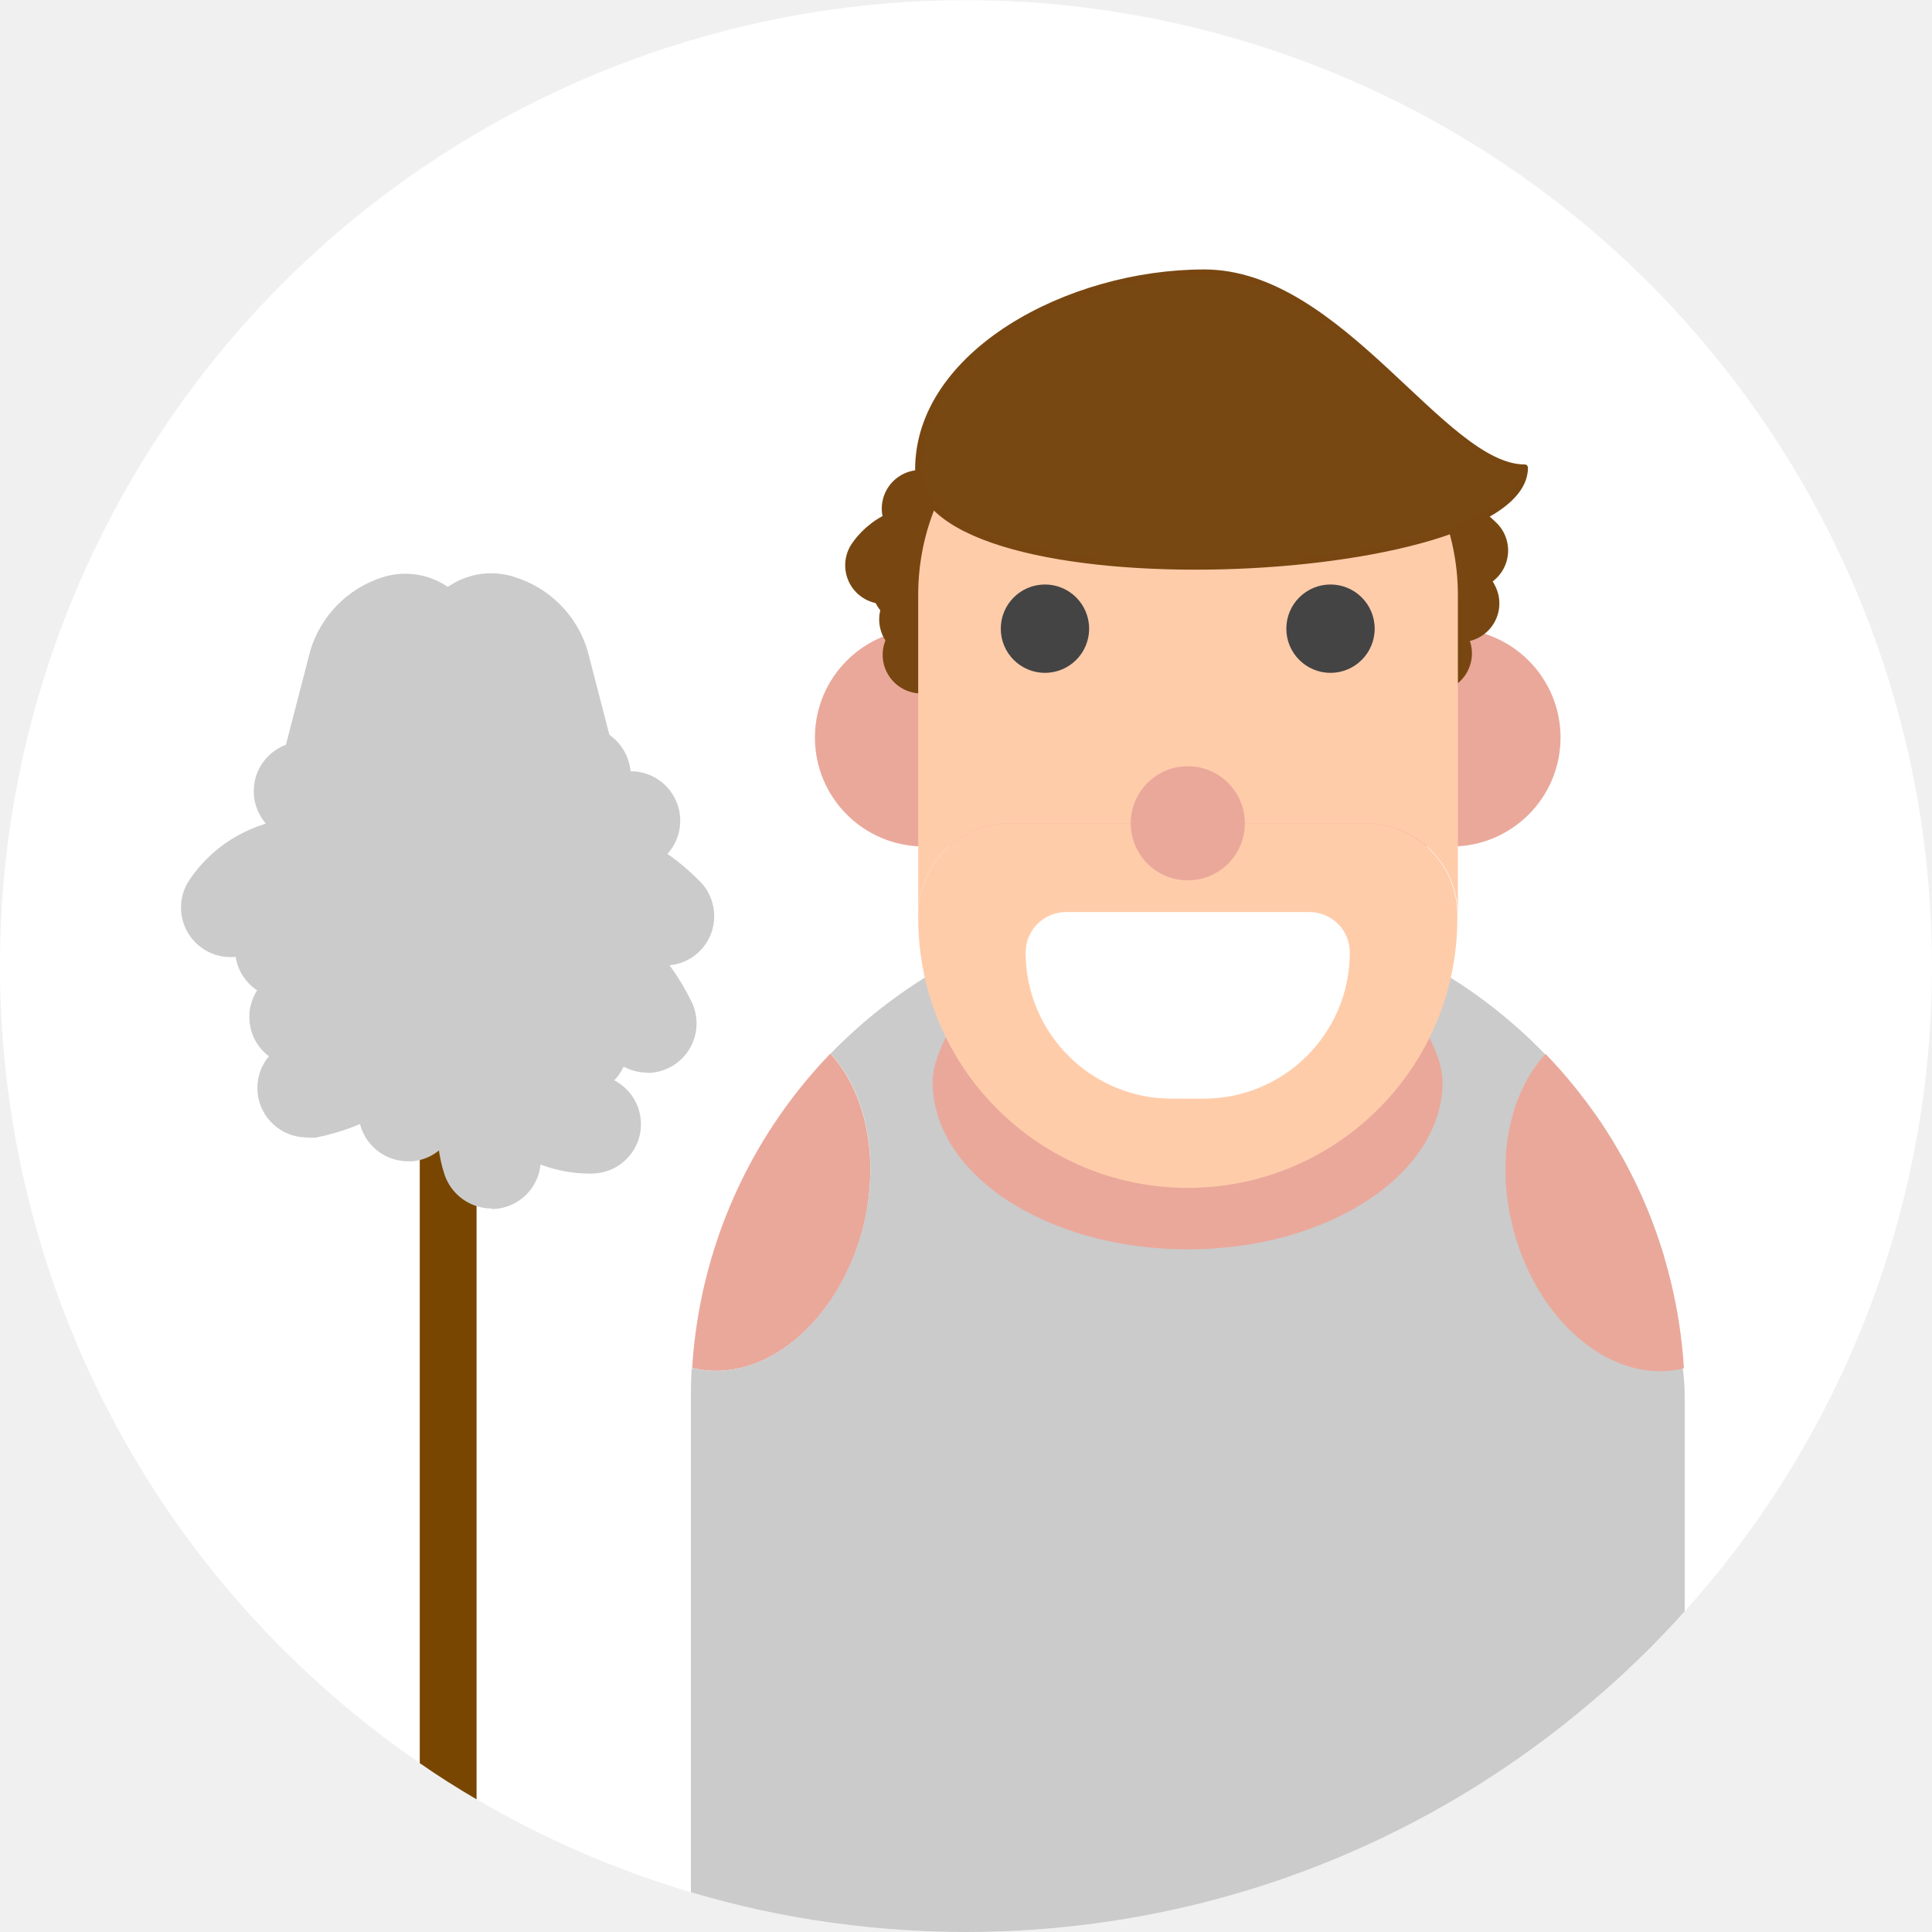
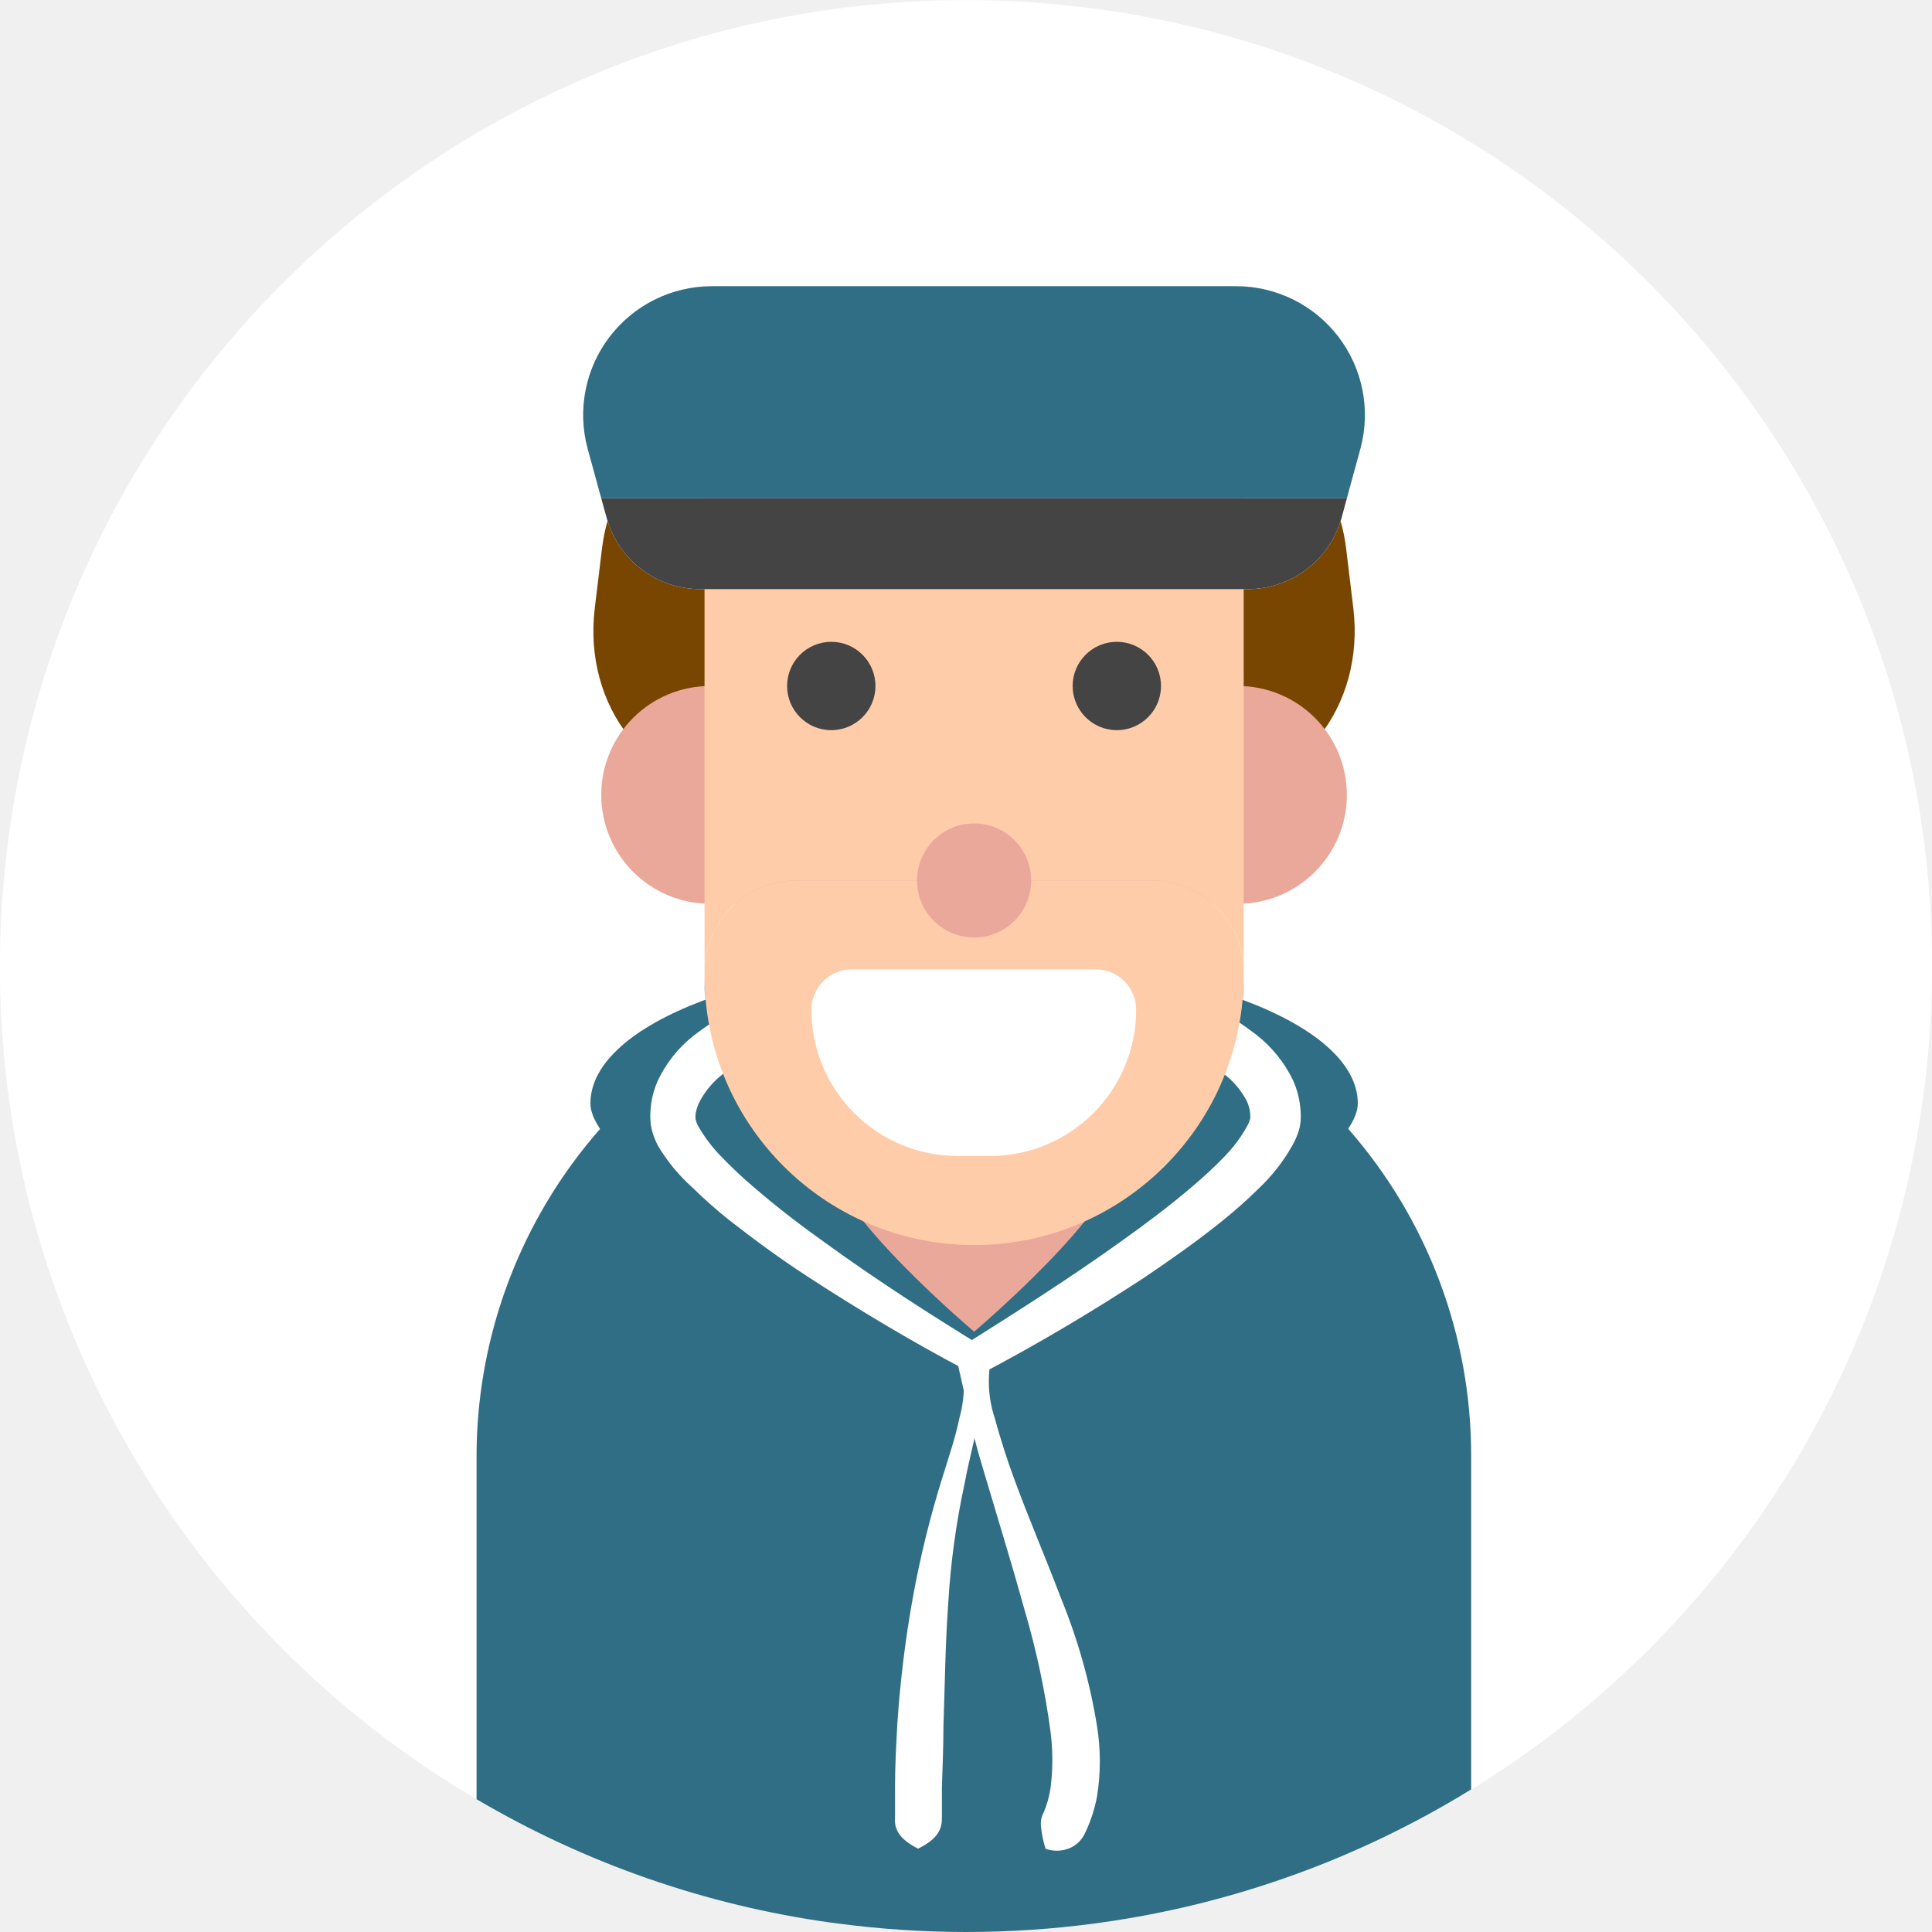
<svg xmlns="http://www.w3.org/2000/svg" id="Layer_1" data-name="Layer 1" viewBox="0 0 150 150">
  <defs>
-     <style>.cls-1{fill:#fff;}.cls-2{fill:#eaa89b;}.cls-3,.cls-5{fill:#cbcbcb;}.cls-4{fill:#3e5768;}.cls-5,.cls-6,.cls-9{stroke:#784711;}.cls-5,.cls-6{stroke-miterlimit:10;}.cls-6{fill:none;stroke-width:6px;}.cls-6,.cls-9{stroke-linecap:round;}.cls-7{fill:#fca;}.cls-8{fill:#444;}.cls-9{fill:#784812;stroke-linejoin:round;stroke-width:0.5px;}.cls-10{fill:#784600;}.cls-11{fill:#cccbcb;}</style>
+     <style>.cls-1{fill:#fff;}.cls-2{fill:#2f6e84;}.cls-3{fill:#3e5768;}.cls-4{fill:#eaa89b;}.cls-5{fill:#784600;}.cls-6{fill:#fca;}.cls-7{fill:#a0a0a0;}.cls-8{fill:#444;}</style>
  </defs>
-   <path class="cls-1" d="M150,75a74.78,74.78,0,0,1-19.2,50.1,72.94,72.94,0,0,1-7.3,7.09,75.23,75.23,0,0,1-9.28,6.74,74.41,74.41,0,0,1-28.66,10.33l-.5.07a75.63,75.63,0,0,1-20.09,0l-.47-.06h0a73.57,73.57,0,0,1-10.86-2.36A74.56,74.56,0,0,1,37,139.69h0c-1.5-.88-3-1.82-4.41-2.81a73,73,0,0,1-6.11-4.67A75,75,0,1,1,150,75Z" />
-   <path class="cls-2" d="M67,95.36c-1.91,7.37-7.84,12.21-13.26,10.84A38.55,38.55,0,0,1,64.47,81.8C67.24,84.81,68.35,90,67,95.36Z" />
-   <path class="cls-3" d="M130.8,108.64V125.1a72.94,72.94,0,0,1-7.3,7.09,75.23,75.23,0,0,1-9.28,6.74,74.41,74.41,0,0,1-28.66,10.33l-.5.07a75.63,75.63,0,0,1-20.09,0l-.47-.06h0a73.57,73.57,0,0,1-10.86-2.36V108.64c0-.82,0-1.63.08-2.44,5.42,1.37,11.35-3.47,13.26-10.84,1.39-5.34.28-10.55-2.49-13.56a39.11,39.11,0,0,1,7.34-5.92,38.48,38.48,0,0,1,7.82-3.73l.77-.26h0a40.36,40.36,0,0,1,4.13-1.08,39.08,39.08,0,0,1,15.34,0A40.54,40.54,0,0,1,104,71.89h0l.77.26a37.83,37.83,0,0,1,7.83,3.74,39,39,0,0,1,6.87,5.46l.47.48c.39.4.76.81,1.13,1.23s.73.84,1.08,1.27.64.81,1,1.22a.36.36,0,0,0,.07.1c.33.45.65.91,1,1.37,0,0,0,0,0,0,.3.45.59.9.88,1.37s.57,1,.85,1.45.53,1,.78,1.48.46.93.67,1.4q.06.12.12.27c.21.47.41.94.6,1.42,0,0,0,0,0,0,.15.4.3.8.44,1.2.07.19.14.38.2.58a1.13,1.13,0,0,1,.08.24c.13.36.24.72.35,1.09a.83.83,0,0,1,0,.15c.13.41.24.83.35,1.25,0,0,0,0,0,0l.21.89c.19.76.34,1.53.46,2.31l.09.53c0,.32.1.64.13,1,.08.64.15,1.29.2,1.94l0,.56C130.77,107,130.8,107.83,130.8,108.64Z" />
-   <polygon class="cls-4" points="92.22 72.08 93.19 77.08 91.25 77.08 92.22 72.08" />
-   <path class="cls-2" d="M72.41,84c0,7.19,8.87,13,19.81,13S112,91.14,112,84s-19.8-23.9-19.8-23.9S72.41,76.76,72.41,84Z" />
-   <rect class="cls-2" x="63.27" y="48.81" width="57.89" height="16.91" rx="8.46" />
-   <circle class="cls-5" cx="76.98" cy="45.81" r="5.57" />
-   <path class="cls-6" d="M74.19,43.89c-3.39-3.39-5.57,0-5.57,0" />
-   <path class="cls-6" d="M75.74,42.84C77.89,38.55,74,37.55,74,37.55" />
-   <path class="cls-6" d="M78.71,38.87c-3.56,3.22-.27,5.56-.27,5.56" />
-   <path class="cls-6" d="M76.82,40.55c4.27,2.19,5.3-1.71,5.3-1.71" />
-   <path class="cls-6" d="M78.55,36.81c-2.49,4.1,1.33,5.41,1.33,5.41" />
-   <path class="cls-6" d="M85.33,44.24c-3.39-3.39-5.57,0-5.57,0" />
-   <path class="cls-6" d="M83.94,40.55c-4.77.56-3.45,4.37-3.45,4.37" />
-   <path class="cls-6" d="M82.1,49.19c-4.76.57-3.45,4.38-3.45,4.38" />
-   <path class="cls-6" d="M84.65,48.35c-2.13-4.3-5.28-1.78-5.28-1.78" />
-   <path class="cls-6" d="M75.45,51.76c-.32-4.79-4.19-3.67-4.19-3.67" />
-   <path class="cls-6" d="M70.68,45.5c4.7-1,3-4.66,3-4.66" />
-   <path class="cls-6" d="M71.53,50.84c4.69-1,3-4.66,3-4.66" />
-   <path class="cls-6" d="M79.34,47.67c-.84,4.72,3.19,4.56,3.19,4.56" />
-   <path class="cls-6" d="M71.46,39.49c2.9,3.82,5.52.75,5.52.75" />
-   <circle class="cls-5" cx="105.73" cy="44.31" r="5.57" />
-   <path class="cls-6" d="M103,42.39c-3.39-3.39-5.57,0-5.57,0" />
-   <path class="cls-6" d="M104.5,41.34c2.15-4.29-1.76-5.29-1.76-5.29" />
-   <path class="cls-6" d="M107.46,37.37c-3.55,3.22-.27,5.56-.27,5.56" />
-   <path class="cls-6" d="M105.57,39.05c4.28,2.19,5.3-1.71,5.3-1.71" />
-   <path class="cls-6" d="M107.3,35.31c-2.48,4.1,1.33,5.41,1.33,5.41" />
-   <path class="cls-6" d="M114.09,42.74c-3.4-3.39-5.57,0-5.57,0" />
-   <path class="cls-6" d="M112.7,39.05c-4.77.56-3.45,4.37-3.45,4.37" />
-   <path class="cls-6" d="M110.86,47.69c-4.77.57-3.45,4.38-3.45,4.38" />
-   <path class="cls-6" d="M113.41,46.85c-2.14-4.3-5.28-1.78-5.28-1.78" />
-   <path class="cls-6" d="M104.2,50.26c-.31-4.79-4.19-3.67-4.19-3.67" />
-   <path class="cls-6" d="M99.44,44c4.69-1,3-4.66,3-4.66" />
-   <path class="cls-6" d="M100.28,49.34c4.7-1,3-4.66,3-4.66" />
-   <path class="cls-6" d="M108.1,46.17c-.84,4.72,3.18,4.56,3.18,4.56" />
-   <path class="cls-6" d="M100.22,38c2.9,3.82,5.51.75,5.51.75" />
-   <path class="cls-7" d="M95.19,28.21a18,18,0,0,1,18,18V71.05A7.13,7.13,0,0,0,106,63.92H78.42a7.13,7.13,0,0,0-7.13,7.13V46.17a18,18,0,0,1,18-18Z" />
-   <path class="cls-7" d="M113.15,71.05v.22a20.21,20.21,0,0,1-.1,2.07,20.93,20.93,0,0,1-41.66,0,20.21,20.21,0,0,1-.1-2.07v-.22a7.13,7.13,0,0,1,7.13-7.13H106A7.13,7.13,0,0,1,113.15,71.05Z" />
-   <path class="cls-1" d="M82.77,70.81h18.89A3.14,3.14,0,0,1,104.8,74v0A11.35,11.35,0,0,1,93.45,85.3H91A11.35,11.35,0,0,1,79.63,74v0A3.14,3.14,0,0,1,82.77,70.81Z" />
-   <circle class="cls-2" cx="92.22" cy="63.92" r="4.43" />
-   <circle class="cls-8" cx="81.13" cy="48.81" r="3.43" />
-   <circle class="cls-8" cx="103.3" cy="48.81" r="3.43" />
-   <path class="cls-9" d="M71.3,36.45c0,11.13,47.08,8.93,47.08-.14-6.36,0-14.3-15.14-24.88-15.14S71.3,27.49,71.3,36.45Z" />
-   <path class="cls-2" d="M117.48,95.39c1.91,7.37,7.84,12.21,13.26,10.84A38.55,38.55,0,0,0,120,81.83C117.2,84.84,116.09,90.05,117.48,95.39Z" />
-   <path class="cls-10" d="M37,69.7v70c-1.5-.88-3-1.82-4.41-2.81V69.7Z" />
-   <circle class="cls-3" cx="34.76" cy="74.31" r="11.24" />
-   <path class="cls-3" d="M17.9,74.31a3.85,3.85,0,0,1-3.23-5.94,10.91,10.91,0,0,1,7.52-4.76c3.32-.36,6.57,1,9.66,4.12a3.83,3.83,0,0,1-5.42,5.42c-1.32-1.31-2.54-2-3.39-1.91a3.18,3.18,0,0,0-1.94,1.32A3.8,3.8,0,0,1,17.9,74.31Z" />
-   <path class="cls-3" d="M32.27,72.15a3.9,3.9,0,0,1-1.72-.4,3.84,3.84,0,0,1-1.71-5.15c.84-1.68,1.1-3,.74-3.85a3.4,3.4,0,0,0-1.8-1.38,3.84,3.84,0,0,1,1.89-7.44,10.92,10.92,0,0,1,6.88,5.64c1.39,3,1.11,6.56-.85,10.46A3.82,3.82,0,0,1,32.27,72.15Z" />
-   <path class="cls-3" d="M37.73,75.37a3.88,3.88,0,0,1-2.25-.72,10.9,10.9,0,0,1-4.38-7.74c-.2-3.34,1.34-6.52,4.58-9.45a3.83,3.83,0,1,1,5.15,5.68c-1.38,1.25-2.11,2.42-2.08,3.29a3.27,3.27,0,0,0,1.23,2,3.83,3.83,0,0,1-2.25,6.93Z" />
-   <path class="cls-3" d="M39.21,68.89a14.44,14.44,0,0,1-6.52-1.78,3.84,3.84,0,0,1,3.49-6.83c1.66.85,3,1.13,3.82.78a3.21,3.21,0,0,0,1.44-1.85,3.81,3.81,0,0,1,4.68-2.71,3.86,3.86,0,0,1,2.72,4.72,10.88,10.88,0,0,1-5.69,6.83A9.45,9.45,0,0,1,39.21,68.89Z" />
-   <path class="cls-3" d="M40.62,70.9a3.86,3.86,0,0,1-1.25-.21A10.92,10.92,0,0,1,33,64.52c-1.14-3.14-.58-6.63,1.69-10.36a3.83,3.83,0,1,1,6.56,4c-1,1.59-1.34,2.92-1.05,3.75a3.26,3.26,0,0,0,1.75,1.57,3.82,3.82,0,0,1,2.36,4.86A3.86,3.86,0,0,1,40.62,70.9Z" />
-   <path class="cls-3" d="M40.38,75a3.85,3.85,0,0,1-3.23-5.94,10.91,10.91,0,0,1,7.52-4.75c3.32-.37,6.58,1,9.66,4.11a3.83,3.83,0,1,1-5.42,5.42c-1.31-1.31-2.53-2-3.39-1.91a3.25,3.25,0,0,0-1.94,1.32A3.78,3.78,0,0,1,40.38,75Z" />
-   <path class="cls-3" d="M41.88,76.38a3.87,3.87,0,0,1-3.65-2.61,10.85,10.85,0,0,1,.92-8.84c1.77-2.83,4.87-4.53,9.21-5a3.84,3.84,0,1,1,.9,7.62c-1.84.21-3.12.74-3.6,1.47a3.29,3.29,0,0,0-.17,2.35,3.81,3.81,0,0,1-3.61,5Z" />
-   <path class="cls-3" d="M38.17,93.83a3.88,3.88,0,0,1-3.65-2.61,10.87,10.87,0,0,1,.92-8.85c1.77-2.83,4.87-4.52,9.21-5a3.84,3.84,0,0,1,.9,7.62c-1.84.22-3.12.74-3.6,1.48a3.27,3.27,0,0,0-.17,2.34,3.83,3.83,0,0,1-3.61,5.06Z" />
-   <path class="cls-3" d="M50.25,83.28a3.85,3.85,0,0,1-3.44-2.14c-.82-1.66-1.75-2.69-2.6-2.89a3.23,3.23,0,0,0-2.26.63,3.8,3.8,0,0,1-5.37-.61,3.86,3.86,0,0,1,.61-5.41,10.94,10.94,0,0,1,8.65-2.11c3.26.72,5.9,3.07,7.84,7a3.84,3.84,0,0,1-3.43,5.55Z" />
-   <path class="cls-3" d="M31.66,90.16a3.84,3.84,0,0,1-3.82-3.58c-.12-1.86-.58-3.16-1.29-3.68a3.26,3.26,0,0,0-2.33-.29A3.8,3.8,0,0,1,19.5,80a3.86,3.86,0,0,1,2.66-4.75,10.84,10.84,0,0,1,8.78,1.38c2.74,1.92,4.27,5.11,4.55,9.47a3.83,3.83,0,0,1-3.57,4.07Z" />
-   <path class="cls-3" d="M22.05,77.53a3.84,3.84,0,0,1-.79-7.59c1.82-.38,3-1,3.45-1.79a3.24,3.24,0,0,0,0-2.35,3.82,3.82,0,0,1,1.93-5,3.86,3.86,0,0,1,5.08,2,10.88,10.88,0,0,1-.11,8.9c-1.52,3-4.45,4.94-8.73,5.85A4.23,4.23,0,0,1,22.05,77.53Z" />
-   <path class="cls-3" d="M23.75,88.31A3.84,3.84,0,0,1,23,80.72c1.82-.38,3.05-1,3.46-1.8a3.24,3.24,0,0,0-.05-2.35,3.8,3.8,0,0,1,1.93-5,3.87,3.87,0,0,1,5.09,2,10.92,10.92,0,0,1-.12,8.89c-1.51,3-4.45,4.95-8.72,5.85A3.7,3.7,0,0,1,23.75,88.31Z" />
-   <path class="cls-3" d="M45.88,91.12a10.86,10.86,0,0,1-8-3.45c-2.19-2.52-2.92-6-2.16-10.28a3.84,3.84,0,0,1,7.56,1.34c-.33,1.85-.19,3.24.38,3.9a3.43,3.43,0,0,0,2.12.82h0a3.83,3.83,0,1,1,.3,7.66Z" />
-   <path class="cls-3" d="M29.85,69.26h-.26c-3.34-.09-6.38-1.9-9-5.38a3.84,3.84,0,1,1,6.11-4.64c1.13,1.49,2.24,2.33,3.12,2.35a3.69,3.69,0,0,0,2-1,3.83,3.83,0,1,1,5.84,5A11,11,0,0,1,29.85,69.26Z" />
-   <path class="cls-11" d="M39.05,82.33H30.63c-8.13,0-12.44-9-10.26-17.45l3.72-14.36a8.57,8.57,0,0,1,5.51-5.67,5.85,5.85,0,0,1,5.16.71h0l.25-.15a5.85,5.85,0,0,1,5-.59,8.55,8.55,0,0,1,5.61,5.7l3.72,14.36C51.49,73.29,47.18,82.33,39.05,82.33Z" />
+   <path class="cls-1" d="M150,75a75,75,0,0,1-64.44,74.26l-.5.07a75.63,75.63,0,0,1-20.09,0l-.47-.06h0A75,75,0,1,1,150,75Z" />
+   <path class="cls-2" d="M114.22,113.09v25.84a74.41,74.41,0,0,1-28.66,10.33l-.5.07a75.63,75.63,0,0,1-20.09,0l-.47-.06h0A74.37,74.37,0,0,1,37,139.69v-26.6A38.56,38.56,0,0,1,55.22,80.34,38.73,38.73,0,0,1,68,75.26a39.08,39.08,0,0,1,15.34,0,35.77,35.77,0,0,1,4.13,1.08,38.53,38.53,0,0,1,15.49,9.46c.6.6,1.18,1.22,1.73,1.86A38.42,38.42,0,0,1,114.22,113.09Z" />
+   <polygon class="cls-3" points="75.63 76.52 76.6 81.52 74.66 81.52 75.63 76.52" />
+   <path class="cls-2" d="M105.42,85.67c0-6.22-13.34-11.26-29.79-11.26s-29.79,5-29.79,11.26,29.79,20.69,29.79,20.69S105.42,91.9,105.42,85.67Z" />
+   <path class="cls-1" d="M81.18,143.54a7.87,7.87,0,0,1-.36-1.77,1.72,1.72,0,0,1,.19-1,7.77,7.77,0,0,0,.55-1.92,17.18,17.18,0,0,0,0-4.42,62.8,62.8,0,0,0-2-9.39c-.87-3.16-1.85-6.34-2.8-9.54-.47-1.61-1-3.21-1.33-4.87l-1.16-5.13h0l0-.73.73-.44c4-2.52,8.11-5.13,12-7.92,1.94-1.38,3.84-2.81,5.61-4.32.88-.76,1.74-1.54,2.51-2.35A11,11,0,0,0,96.9,87.3a2.23,2.23,0,0,0,.17-.46.35.35,0,0,0,0-.12s0-.08,0-.18a3,3,0,0,0-.27-1.06,6.39,6.39,0,0,0-1.75-2.08,18.82,18.82,0,0,0-5.79-3,45.46,45.46,0,0,0-13.64-2A44.06,44.06,0,0,0,62,80.36a19.1,19.1,0,0,0-5.84,3,6.63,6.63,0,0,0-1.81,2.11A3.09,3.09,0,0,0,54,86.53a.77.77,0,0,0,0,.2.53.53,0,0,0,0,.16,2.52,2.52,0,0,0,.18.49,11.57,11.57,0,0,0,1.87,2.47,33.54,33.54,0,0,0,2.52,2.36c1.77,1.53,3.69,3,5.61,4.36,3.86,2.8,7.92,5.41,12,7.92h0l.66.66-.09.32c-.44,1.66-.58,3.29-.85,4.93s-.72,3.18-1,4.74a60.65,60.65,0,0,0-1.28,9.37c-.23,3.15-.26,6.32-.37,9.49,0,1.58-.07,3.17-.12,4.76l0,2.38c0,.8-.23,1.59-1.85,2.39-1.6-.81-1.85-1.62-1.79-2.42v-2.43c0-1.61.09-3.23.18-4.85a88,88,0,0,1,1.18-9.67,78.21,78.21,0,0,1,2.33-9.49c.48-1.54,1-3.06,1.31-4.58a9.38,9.38,0,0,0,.11-4.62l.57,1h0c-4.32-2.27-8.48-4.76-12.58-7.43-2.05-1.34-4-2.77-6-4.33a36.59,36.59,0,0,1-2.83-2.51A13.83,13.83,0,0,1,51.11,89a5.68,5.68,0,0,1-.48-1.19A4,4,0,0,1,50.5,87a4.19,4.19,0,0,1,0-.7,6.6,6.6,0,0,1,.57-2.39,9.71,9.71,0,0,1,2.73-3.46,22.48,22.48,0,0,1,7-3.68,47.68,47.68,0,0,1,14.88-2.32,46.14,46.14,0,0,1,14.9,2.24,22.36,22.36,0,0,1,7,3.68,10,10,0,0,1,2.8,3.48,6.84,6.84,0,0,1,.6,2.44,4.56,4.56,0,0,1,0,.73,3.54,3.54,0,0,1-.14.76A5.75,5.75,0,0,1,100.3,89a14.08,14.08,0,0,1-2.59,3.29,37.14,37.14,0,0,1-2.85,2.53c-1.94,1.57-4,3-6,4.36-4.1,2.68-8.27,5.16-12.6,7.44l.69-1.17h0a9.15,9.15,0,0,0,.29,4.68c.43,1.56.92,3.12,1.49,4.66,1.13,3.09,2.45,6.14,3.64,9.28A45.42,45.42,0,0,1,85.17,134a17.17,17.17,0,0,1,0,5.49,11.28,11.28,0,0,1-.92,2.81,2.3,2.3,0,0,1-1.07,1.13A2.6,2.6,0,0,1,81.18,143.54Z" />
+   <path class="cls-4" d="M86.82,89.88c0-4.06-5-7.36-11.19-7.36s-11.2,3.3-11.2,7.36,11.2,13.51,11.2,13.51S86.82,93.94,86.82,89.88Z" />
+   <path class="cls-5" d="M93.55,61.46H57.71c-7.33,0-12.47-6.59-11.53-14.26l.56-4.64a14.88,14.88,0,0,1,.43-2.13,7.54,7.54,0,0,0,7.21,5.31H96.87a7.55,7.55,0,0,0,7.21-5.29,13.37,13.37,0,0,1,.43,2.11l.56,4.64C106,54.87,100.87,61.46,93.55,61.46Z" />
+   <rect class="cls-4" x="46.68" y="53.26" width="57.89" height="16.91" rx="8.46" />
+   <path class="cls-6" d="M96.56,32.65V75.49a7.13,7.13,0,0,0-7.13-7.13H61.83a7.13,7.13,0,0,0-7.13,7.13V32.65Z" />
+   <path class="cls-6" d="M96.56,75.49v.22a20.21,20.21,0,0,1-.1,2.07,20.93,20.93,0,0,1-41.66,0,20.21,20.21,0,0,1-.1-2.07v-.22a7.13,7.13,0,0,1,7.13-7.13h27.6A7.13,7.13,0,0,1,96.56,75.49Z" />
+   <path class="cls-7" d="M54.7,75.71a20.21,20.21,0,0,0,.1,2.07,6.23,6.23,0,0,1-.1-1.15Z" />
+   <path class="cls-7" d="M96.56,75.71v.92a6.23,6.23,0,0,1-.1,1.15A20.21,20.21,0,0,0,96.56,75.71Z" />
+   <path class="cls-1" d="M66.18,75.26H85.07a3.14,3.14,0,0,1,3.14,3.14v0A11.35,11.35,0,0,1,76.86,89.75H74.39A11.35,11.35,0,0,1,63,78.4v0A3.14,3.14,0,0,1,66.18,75.26Z" />
+   <circle class="cls-4" cx="75.63" cy="68.36" r="4.43" />
+   <path class="cls-8" d="M104.57,38.69l-.4,1.48a2.29,2.29,0,0,1-.09.28,7.55,7.55,0,0,1-7.21,5.29H54.38a7.54,7.54,0,0,1-7.21-5.31,2,2,0,0,1-.08-.26l-.41-1.48Z" />
+   <path class="cls-2" d="M105.63,34.81l-1.06,3.88H46.68l-1.06-3.87a10,10,0,0,1,9.61-12.6H96A10,10,0,0,1,105.63,34.81Z" />
+   <circle class="cls-8" cx="64.54" cy="53.26" r="3.43" />
+   <circle class="cls-8" cx="86.71" cy="53.26" r="3.43" />
</svg>
